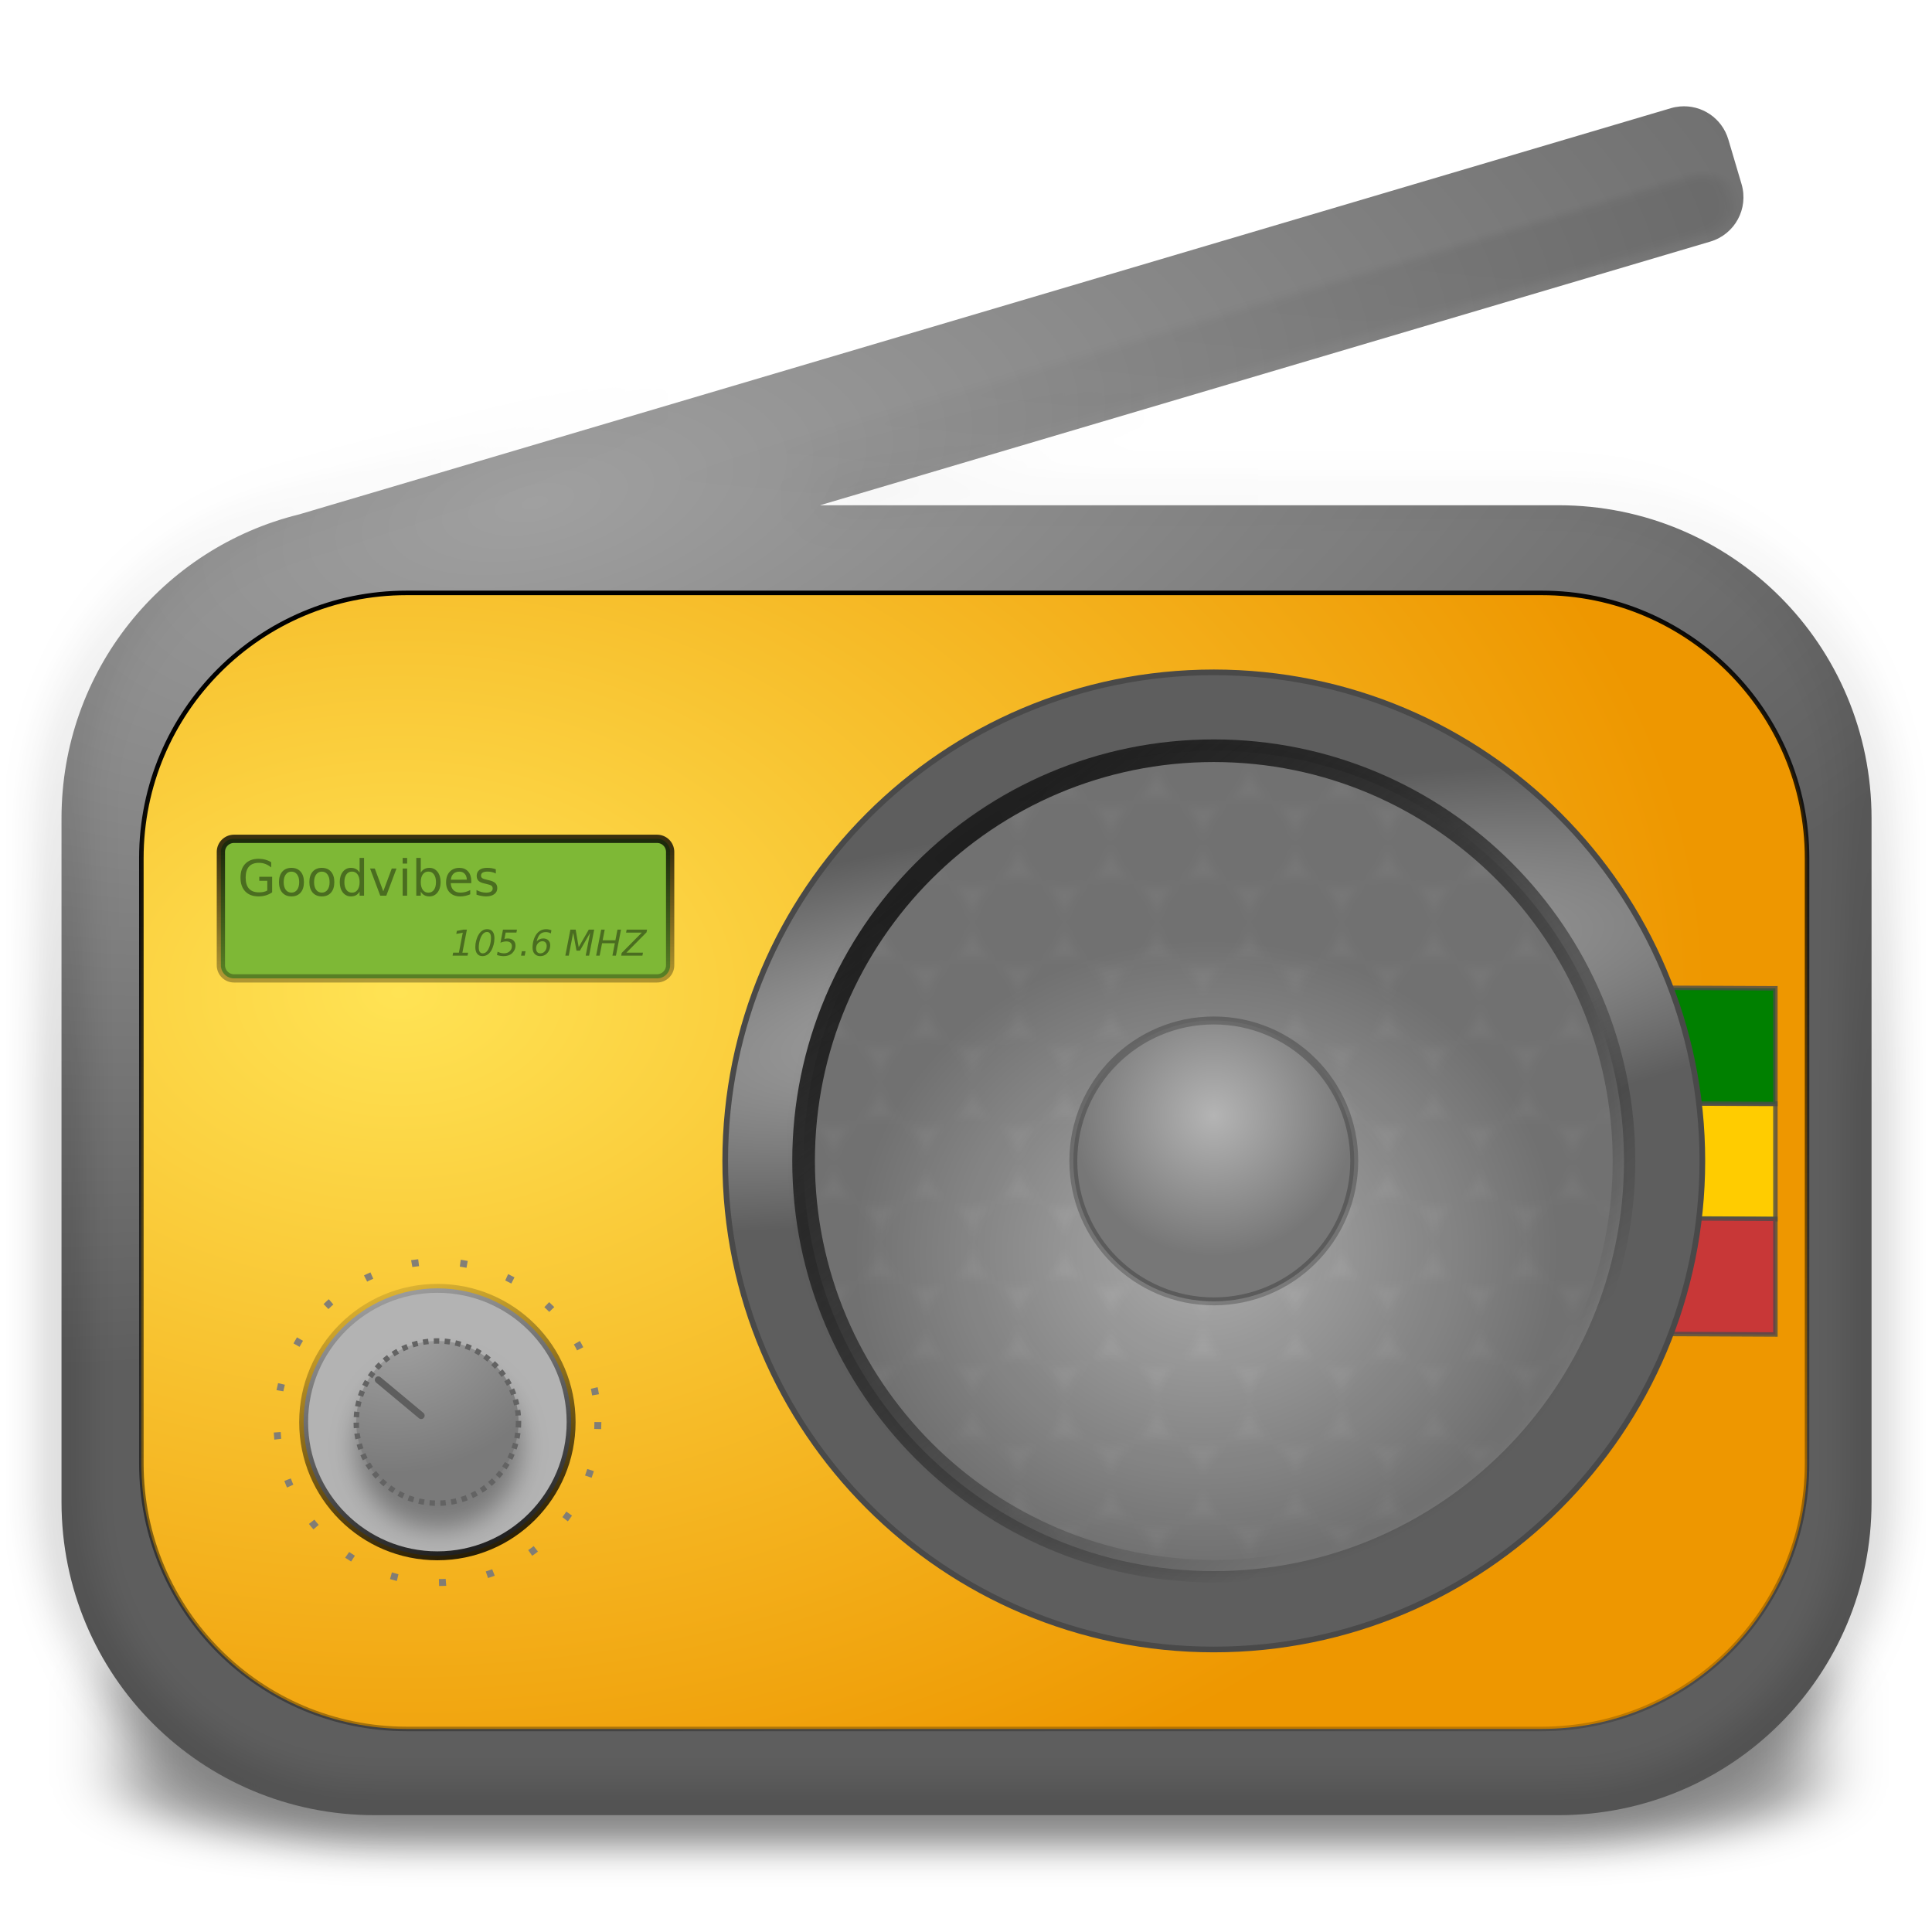
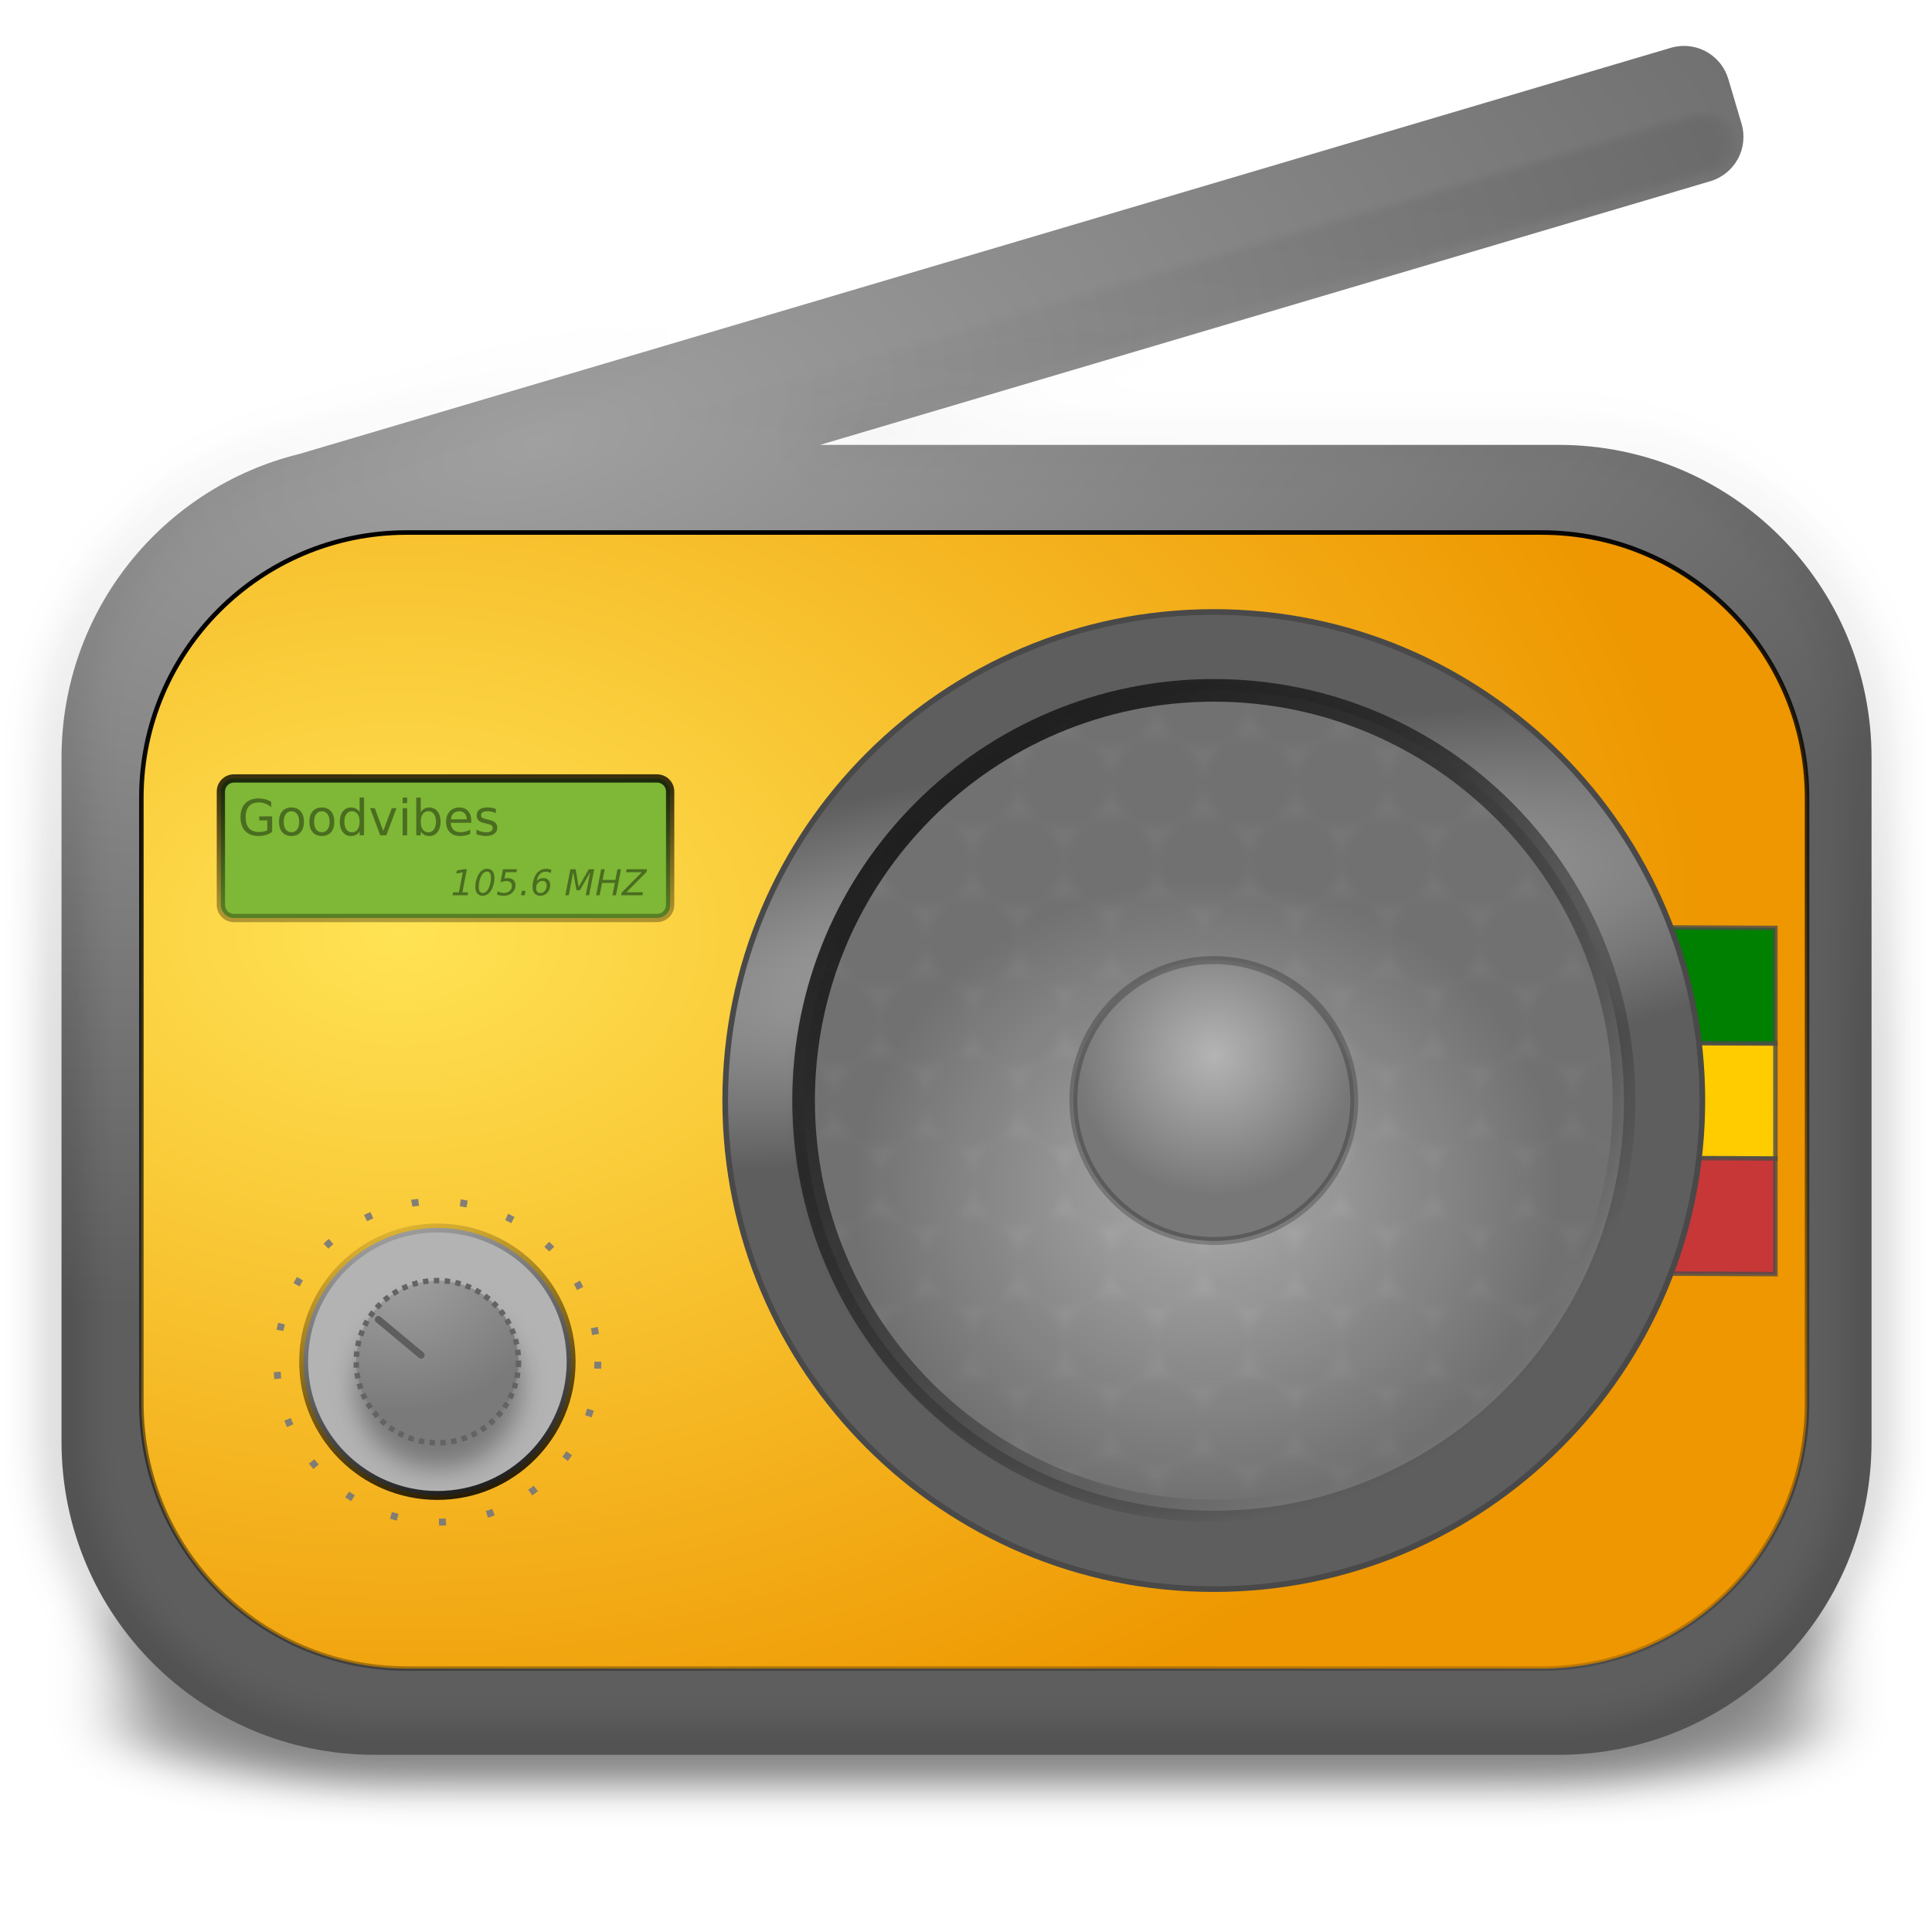
<svg xmlns="http://www.w3.org/2000/svg" xmlns:ns2="http://www.openswatchbook.org/uri/2009/osb" xmlns:xlink="http://www.w3.org/1999/xlink" width="256" height="256" viewBox="0 0 256 256" id="svg4280" version="1.1">
  <defs id="defs4282">
    <linearGradient id="linearGradient6121">
      <stop style="stop-color:#a0a0a0;stop-opacity:1" offset="0" id="stop6123" />
      <stop style="stop-color:#5e5e5e;stop-opacity:1" offset="1" id="stop6125" />
    </linearGradient>
    <linearGradient id="linearGradient4646">
      <stop style="stop-color:#a3a3a3;stop-opacity:1" offset="0" id="stop4648" />
      <stop style="stop-color:#7a7a7a;stop-opacity:1" offset="1" id="stop4650" />
    </linearGradient>
    <pattern xlink:href="#Packedcircles" id="pattern6078" patternTransform="matrix(10,0,0,10,-137.1622,-66.70422)" />
    <pattern id="Packedcircles" patternTransform="translate(0,0) scale(10,10)" height="1.732" width="1" patternUnits="userSpaceOnUse">
      <circle id="circle5250" r="0.5" cy="0.5" cx="0" style="fill:black;stroke:none" />
      <circle id="circle5252" r="0.5" cy="0.5" cx="1" style="fill:black;stroke:none" />
      <circle id="circle5254" r="0.5" cy="1.366" cx="0.5" style="fill:black;stroke:none" />
      <circle id="circle5256" r="0.5" cy="-0.366" cx="0.5" style="fill:black;stroke:none" />
    </pattern>
    <linearGradient id="linearGradient8372">
      <stop style="stop-color:#000000;stop-opacity:1;" offset="0" id="stop8374" />
      <stop style="stop-color:#000000;stop-opacity:0;" offset="1" id="stop8376" />
    </linearGradient>
    <linearGradient id="linearGradient4815">
      <stop style="stop-color:#000000;stop-opacity:1;" offset="0" id="stop4817" />
      <stop style="stop-color:#000000;stop-opacity:0;" offset="1" id="stop4819" />
    </linearGradient>
    <linearGradient id="linearGradient4789">
      <stop id="stop4791" offset="0" style="stop-color:#b4b4b4;stop-opacity:1" />
      <stop id="stop4793" offset="1" style="stop-color:#777777;stop-opacity:1;" />
    </linearGradient>
    <linearGradient id="Jaune_base">
      <stop id="stop4530" offset="0" style="stop-color:#ffe354;stop-opacity:1;" />
      <stop id="stop4532" offset="1" style="stop-color:#ee9700;stop-opacity:1" />
    </linearGradient>
    <linearGradient id="linearGradient4702" ns2:paint="solid">
      <stop style="stop-color:#cc9122;stop-opacity:1;" offset="0" id="stop4704" />
    </linearGradient>
    <linearGradient id="linearGradient6000-7">
      <stop style="stop-color:#000000;stop-opacity:0.77;" offset="0" id="stop6002-4" />
      <stop style="stop-color:#000000;stop-opacity:0.311;" offset="1" id="stop6004-0" />
    </linearGradient>
    <linearGradient id="linearGradient6018-5">
      <stop style="stop-color:#000000;stop-opacity:1;" offset="0" id="stop6020-1" />
      <stop style="stop-color:#000000;stop-opacity:0;" offset="1" id="stop6022-7" />
    </linearGradient>
    <linearGradient id="linearGradient4777">
      <stop id="stop5734-5" offset="0" style="stop-color:#b3b3b3;stop-opacity:1" />
      <stop id="stop5736-2" offset="1" style="stop-color:#5e5e5e;stop-opacity:1" />
    </linearGradient>
    <linearGradient id="linearGradient3813-6">
      <stop style="stop-color:#212121;stop-opacity:1;" offset="0" id="stop3815-1" />
      <stop style="stop-color:#000000;stop-opacity:0;" offset="1" id="stop3817-4" />
    </linearGradient>
    <radialGradient xlink:href="#linearGradient4789" id="radialGradient4359" gradientUnits="userSpaceOnUse" gradientTransform="matrix(1.547477,-0.03578813,0.03167352,1.369562,-69.48179,16.38916)" cx="339.734" cy="217.216" fx="339.734" fy="217.216" r="48.114" />
    <linearGradient xlink:href="#linearGradient3813-6" id="linearGradient4361" gradientUnits="userSpaceOnUse" gradientTransform="matrix(1.8201,0,0,1.8201,-155.8513,-87.82784)" x1="310.791" y1="167.584" x2="365.106" y2="237.04" />
    <linearGradient xlink:href="#linearGradient6018-5" id="linearGradient4363" gradientUnits="userSpaceOnUse" gradientTransform="matrix(1.181379,0,0,1.181379,-108.0819,208.0955)" x1="259.632" y1="249.846" x2="247.104" y2="208.347" />
    <radialGradient xlink:href="#linearGradient4789" id="radialGradient4365" gradientUnits="userSpaceOnUse" gradientTransform="matrix(1.978174,0,0,1.978174,-39.56155,-167.8999)" cx="254.911" cy="222.897" fx="254.911" fy="222.897" r="15" />
    <linearGradient xlink:href="#linearGradient6000-7" id="linearGradient4367" gradientUnits="userSpaceOnUse" gradientTransform="matrix(1.40122,0,0,0.8573277,-338.9863,60.53802)" x1="254.902" y1="399.748" x2="254.902" y2="418.702" />
    <radialGradient xlink:href="#linearGradient4777" id="radialGradient4769" cx="472.544" cy="390.08" fx="472.544" fy="390.08" r="43.42" gradientUnits="userSpaceOnUse" gradientTransform="matrix(4.417946,-0.707733,0.1461529,0.9123432,-1695.871,226.7186)" />
    <filter style="color-interpolation-filters:sRGB" id="filter8360" x="-0.03" width="1.06" y="-0.035" height="1.07">
      <feGaussianBlur stdDeviation="2.324" id="feGaussianBlur8362" />
    </filter>
    <filter style="color-interpolation-filters:sRGB" id="filter4413" x="-0.18" width="1.36" y="-0.18" height="1.36">
      <feGaussianBlur stdDeviation="2.25" id="feGaussianBlur4415" />
    </filter>
    <filter style="color-interpolation-filters:sRGB" id="filter4388" x="-0.008" width="1.016" y="-0.025" height="1.049">
      <feGaussianBlur stdDeviation="0.655" id="feGaussianBlur4390" />
    </filter>
    <filter style="color-interpolation-filters:sRGB" id="filter6104" x="-0.012" width="1.024" y="-0.012" height="1.024">
      <feGaussianBlur stdDeviation="0.444" id="feGaussianBlur6106" />
    </filter>
    <radialGradient xlink:href="#linearGradient4646" id="radialGradient4652" cx="254.517" cy="391.266" fx="254.517" fy="391.266" r="18.224" gradientUnits="userSpaceOnUse" gradientTransform="matrix(1.219085,-0.2060767,0.1771466,1.047944,-191.6187,106.8129)" />
    <radialGradient xlink:href="#linearGradient6121" id="radialGradient4665" gradientUnits="userSpaceOnUse" gradientTransform="matrix(2.489695,-0.5459044,0.2448161,1.116527,-1338.586,473.5481)" cx="456.339" cy="330.242" fx="456.339" fy="330.242" r="92.726" />
    <linearGradient xlink:href="#linearGradient4815" id="linearGradient4671" gradientUnits="userSpaceOnUse" gradientTransform="matrix(1.225514,0,0,1.225514,-55.89303,-76.95938)" x1="397.416" y1="446.386" x2="385.27" y2="476.483" />
    <linearGradient xlink:href="#linearGradient8372" id="linearGradient4687" gradientUnits="userSpaceOnUse" gradientTransform="translate(0.56899,1.13798)" x1="414.445" y1="410.03" x2="415.049" y2="339.53" />
    <radialGradient xlink:href="#Jaune_base" id="radialGradient5982" gradientUnits="userSpaceOnUse" gradientTransform="matrix(1.676156,0.00152981,-8.8319826e-4,1.158989,-217.8461,-375.9196)" cx="242.511" cy="686.575" fx="242.511" fy="686.575" r="103.571" />
    <linearGradient xlink:href="#linearGradient4815" id="linearGradient5984" gradientUnits="userSpaceOnUse" gradientTransform="matrix(1.312297,0,0,1.495682,-323.0369,-168.3464)" x1="436.747" y1="361.707" x2="453.033" y2="491.465" />
    <filter style="color-interpolation-filters:sRGB" id="filter4465" x="-0.048" width="1.096" y="-0.146" height="1.291">
      <feGaussianBlur stdDeviation="3.71" id="feGaussianBlur4467" />
    </filter>
  </defs>
  <g id="layer1" transform="translate(-134.7485,-306.5261)">
-     <g id="g4622" transform="translate(-0.361073,17.83386)">
+     <g id="g4622" transform="translate(-0.361073,9.833861)">
      <path transform="matrix(1.208304,0,0,0.6555147,-281.8651,222.864)" style="opacity:0.4;fill:#000000;fill-opacity:1;fill-rule:evenodd;stroke:none;stroke-width:0.5;stroke-miterlimit:4;stroke-dasharray:none;stroke-opacity:1;filter:url(#filter4465)" d="m 524.536,412.546 c -0.315,0.011 -0.63,0.033 -0.945,0.069 l -140.514,16.028 c -14.021,1.325 -24.365,6.179 -24.365,11.999 v 20.701 c 0,6.847 14.31,12.359 32.086,12.359 h 121.279 c 17.776,0 32.086,-5.512 32.086,-12.359 v -20.701 c 0,-6.847 -14.31,-12.359 -32.086,-12.359 h -75.646 l 91.207,-10.404 c 2.522,-0.288 3.95,-1.301 3.203,-2.272 l -1.352,-1.758 c -0.653,-0.85 -2.75,-1.377 -4.953,-1.303 z" id="path4824" />
      <g transform="translate(327.5435,-237.8478)" id="g6127">
        <path id="path4591" d="m 30.173,540.647 c -0.407,0.036 -0.815,0.112 -1.223,0.232 l -181.723,53.815 c -18.133,4.449 -31.511,20.746 -31.511,40.289 v 90.58 c 0,22.989 18.507,41.496 41.496,41.496 h 156.848 c 22.989,0 41.496,-18.507 41.496,-41.496 v -90.58 c 0,-22.989 -18.507,-41.496 -41.496,-41.496 H -83.771 L 34.185,558.553 c 3.261,-0.966 5.108,-4.367 4.143,-7.628 l -1.748,-5.903 c -0.845,-2.853 -3.557,-4.624 -6.406,-4.375 z" style="fill:url(#radialGradient4665);fill-opacity:1;fill-rule:evenodd;stroke:none;stroke-width:0.5;stroke-miterlimit:4;stroke-dasharray:none;stroke-opacity:1" />
        <rect rx="3.784" style="opacity:0.07;fill:url(#linearGradient4671);fill-opacity:1;fill-rule:evenodd;stroke:none;stroke-width:10;stroke-linecap:round;stroke-miterlimit:4;stroke-dasharray:none;stroke-opacity:1;filter:url(#filter4388)" id="rect4595" width="206.005" height="7.338" x="246.654" y="464.815" ry="2.876" transform="matrix(1.011855,-0.2996583,0.2996583,1.011855,-561.7004,214.1077)" />
        <path transform="matrix(1.293278,0,0,1.293278,-643.5844,138.3732)" style="opacity:0.701;fill:none;fill-opacity:1;fill-rule:evenodd;stroke:url(#linearGradient4687);stroke-width:1;stroke-linecap:round;stroke-linejoin:round;stroke-miterlimit:4;stroke-dasharray:none;stroke-opacity:1;filter:url(#filter8360)" d="m 520.915,310.54 c -0.315,0.028 -0.63,0.086 -0.945,0.18 l -140.514,41.611 c -14.021,3.44 -24.365,16.041 -24.365,31.152 V 453.523 c 0,17.776 14.31,32.086 32.086,32.086 h 121.279 c 17.776,0 32.086,-14.31 32.086,-32.086 v -70.039 c 0,-17.776 -14.31,-32.086 -32.086,-32.086 h -75.646 l 91.207,-27.012 c 2.522,-0.747 3.95,-3.377 3.203,-5.898 l -1.352,-4.564 c -0.653,-2.206 -2.75,-3.575 -4.953,-3.383 z" id="path4661" />
      </g>
      <rect style="fill:url(#radialGradient5982);fill-opacity:1;fill-rule:evenodd;stroke:url(#linearGradient5984);stroke-width:0.6;stroke-linecap:round;stroke-linejoin:round;stroke-miterlimit:4;stroke-dasharray:none;stroke-dashoffset:0;stroke-opacity:1" id="rect5980" width="220.714" height="150.531" x="153.84" y="367.255" ry="35.158" />
      <g transform="matrix(0.6095411,0,0,0.6095411,39.69013,224.137)" style="stroke:#4a4a4a;stroke-opacity:0.784" id="g4615">
        <rect transform="matrix(3.3636764e-4,0.9999999,-0.9999891,-0.00466576,0,0)" y="-542.373" x="343.277" height="44.561" width="25.141" id="rect4329" style="fill:#ffcc00;fill-opacity:1;fill-rule:evenodd;stroke:#4a4a4a;stroke-width:0.969;stroke-miterlimit:4;stroke-dasharray:none;stroke-opacity:0.784" />
        <rect transform="matrix(3.3636764e-4,0.9999999,-0.9999891,-0.00466576,0,0)" y="-542.364" x="368.334" height="44.561" width="25.141" id="rect4331" style="fill:#c83737;fill-opacity:1;fill-rule:evenodd;stroke:#4a4a4a;stroke-width:0.969;stroke-miterlimit:4;stroke-dasharray:none;stroke-opacity:0.784" />
        <rect transform="matrix(3.3636764e-4,0.9999999,-0.9999891,-0.00466576,0,0)" y="-542.381" x="318.221" height="44.561" width="25.141" id="rect4333" style="fill:#008000;fill-opacity:1;fill-rule:evenodd;stroke:#4a4a4a;stroke-width:0.969;stroke-miterlimit:4;stroke-dasharray:none;stroke-opacity:0.784" />
      </g>
      <g transform="matrix(0.6271852,0,0,0.6271852,4.491072,265.2902)" id="g5449">
        <circle style="fill:url(#radialGradient4769);fill-opacity:1;stroke:#494949;stroke-width:1.196;stroke-miterlimit:4;stroke-dasharray:none;stroke-opacity:1" id="circle4369" cx="464.697" cy="282.58" r="103.22" />
        <circle r="86.662" cy="282.58" cx="464.697" id="circle4335" style="fill:url(#radialGradient4359);fill-opacity:1;stroke:url(#linearGradient4361);stroke-width:4.782;stroke-miterlimit:4;stroke-dasharray:none;stroke-opacity:1" />
        <circle style="opacity:0.05;fill:url(#pattern6078);fill-opacity:1;stroke:#000000;stroke-width:1;stroke-miterlimit:4;stroke-dasharray:none;stroke-opacity:1;filter:url(#filter6104)" id="circle4440" cx="503.314" cy="431.755" r="44.418" transform="matrix(1.951038,0,0,1.951038,-518.6066,-559.7904)" />
        <circle r="29.673" cy="282.58" cx="464.697" id="circle4339" style="opacity:1;fill:url(#radialGradient4365);fill-opacity:1;stroke:#000000;stroke-width:1.674;stroke-miterlimit:4;stroke-dasharray:none;stroke-opacity:0.235" />
      </g>
      <g transform="translate(175.4973,-2.010929)" id="g6052">
        <rect ry="1.736" y="401.852" x="-11.119" height="18.491" width="59.529" id="rect4345" style="fill:#7eb836;fill-opacity:1;fill-rule:evenodd;stroke:url(#linearGradient4367);stroke-width:1.096;stroke-linecap:round;stroke-miterlimit:4;stroke-dasharray:none;stroke-dashoffset:0;stroke-opacity:1" />
        <g style="font-style:normal;font-weight:normal;font-size:77.526px;line-height:125%;font-family:Sans;letter-spacing:0px;word-spacing:0px;fill:#000000;fill-opacity:1;stroke:none" id="flowRoot4347" transform="matrix(0.8495557,0,0,0.8495557,-201.685,149.0023)">
          <path d="m 231.55,305.689 v -1.518 h -1.249 v -0.628 h 2.006 v 2.426 q -0.443,0.314 -0.977,0.477 -0.534,0.159 -1.139,0.159 -1.325,0 -2.074,-0.772 -0.746,-0.776 -0.746,-2.158 0,-1.385 0.746,-2.158 0.75,-0.776 2.074,-0.776 0.553,0 1.049,0.136 0.5,0.136 0.92,0.401 v 0.814 q -0.424,-0.36 -0.901,-0.541 -0.477,-0.182 -1.003,-0.182 -1.037,0 -1.56,0.579 -0.519,0.579 -0.519,1.726 0,1.143 0.519,1.722 0.522,0.579 1.56,0.579 0.405,0 0.723,-0.068 0.318,-0.072 0.572,-0.22 z" style="font-style:normal;font-variant:normal;font-weight:normal;font-stretch:normal;font-size:7.753px;line-height:125%;font-family:'Lucida Sans';-inkscape-font-specification:'Lucida Sans';text-align:start;writing-mode:lr-tb;text-anchor:start;fill:#4a6d20;fill-opacity:1;stroke:none" id="path5508" />
          <path d="m 235.32,302.744 q -0.56,0 -0.886,0.439 -0.326,0.435 -0.326,1.196 0,0.761 0.322,1.2 0.326,0.435 0.89,0.435 0.556,0 0.882,-0.439 0.326,-0.439 0.326,-1.196 0,-0.753 -0.326,-1.192 -0.326,-0.443 -0.882,-0.443 z m 0,-0.591 q 0.908,0 1.427,0.591 0.519,0.591 0.519,1.635 0,1.041 -0.519,1.635 -0.519,0.591 -1.427,0.591 -0.912,0 -1.431,-0.591 -0.515,-0.594 -0.515,-1.635 0,-1.045 0.515,-1.635 0.519,-0.591 1.431,-0.591 z" style="font-style:normal;font-variant:normal;font-weight:normal;font-stretch:normal;font-size:7.753px;line-height:125%;font-family:'Lucida Sans';-inkscape-font-specification:'Lucida Sans';text-align:start;writing-mode:lr-tb;text-anchor:start;fill:#4a6d20;fill-opacity:1;stroke:none" id="path5510" />
          <path d="m 240.06,302.744 q -0.56,0 -0.886,0.439 -0.326,0.435 -0.326,1.196 0,0.761 0.322,1.2 0.326,0.435 0.89,0.435 0.556,0 0.882,-0.439 0.326,-0.439 0.326,-1.196 0,-0.753 -0.326,-1.192 -0.326,-0.443 -0.882,-0.443 z m 0,-0.591 q 0.908,0 1.427,0.591 0.519,0.591 0.519,1.635 0,1.041 -0.519,1.635 -0.519,0.591 -1.427,0.591 -0.912,0 -1.431,-0.591 -0.515,-0.594 -0.515,-1.635 0,-1.045 0.515,-1.635 0.519,-0.591 1.431,-0.591 z" style="font-style:normal;font-variant:normal;font-weight:normal;font-stretch:normal;font-size:7.753px;line-height:125%;font-family:'Lucida Sans';-inkscape-font-specification:'Lucida Sans';text-align:start;writing-mode:lr-tb;text-anchor:start;fill:#4a6d20;fill-opacity:1;stroke:none" id="path5512" />
          <path d="m 245.946,302.899 v -2.294 h 0.697 v 5.89 h -0.697 V 305.859 q -0.22,0.379 -0.556,0.564 -0.333,0.182 -0.803,0.182 -0.768,0 -1.253,-0.613 -0.481,-0.613 -0.481,-1.613 0,-0.999 0.481,-1.613 0.485,-0.613 1.253,-0.613 0.469,0 0.803,0.185 0.337,0.182 0.556,0.56 z m -2.373,1.48 q 0,0.768 0.314,1.208 0.318,0.435 0.871,0.435 0.553,0 0.871,-0.435 0.318,-0.439 0.318,-1.208 0,-0.768 -0.318,-1.204 -0.318,-0.439 -0.871,-0.439 -0.553,0 -0.871,0.439 -0.314,0.435 -0.314,1.204 z" style="font-style:normal;font-variant:normal;font-weight:normal;font-stretch:normal;font-size:7.753px;line-height:125%;font-family:'Lucida Sans';-inkscape-font-specification:'Lucida Sans';text-align:start;writing-mode:lr-tb;text-anchor:start;fill:#4a6d20;fill-opacity:1;stroke:none" id="path5514" />
          <path d="m 247.578,302.255 h 0.738 l 1.325,3.558 1.325,-3.558 h 0.738 l -1.59,4.24 h -0.946 z" style="font-style:normal;font-variant:normal;font-weight:normal;font-stretch:normal;font-size:7.753px;line-height:125%;font-family:'Lucida Sans';-inkscape-font-specification:'Lucida Sans';text-align:start;writing-mode:lr-tb;text-anchor:start;fill:#4a6d20;fill-opacity:1;stroke:none" id="path5516" />
          <path d="m 252.665,302.255 h 0.697 v 4.24 h -0.697 z m 0,-1.65 h 0.697 v 0.882 h -0.697 z" style="font-style:normal;font-variant:normal;font-weight:normal;font-stretch:normal;font-size:7.753px;line-height:125%;font-family:'Lucida Sans';-inkscape-font-specification:'Lucida Sans';text-align:start;writing-mode:lr-tb;text-anchor:start;fill:#4a6d20;fill-opacity:1;stroke:none" id="path5518" />
          <path d="m 257.859,304.379 q 0,-0.768 -0.318,-1.204 -0.314,-0.439 -0.867,-0.439 -0.553,0 -0.871,0.439 -0.314,0.435 -0.314,1.204 0,0.768 0.314,1.208 0.318,0.435 0.871,0.435 0.553,0 0.867,-0.435 0.318,-0.439 0.318,-1.208 z m -2.37,-1.48 q 0.22,-0.379 0.553,-0.56 0.337,-0.185 0.803,-0.185 0.772,0 1.253,0.613 0.485,0.613 0.485,1.613 0,0.999 -0.485,1.613 -0.481,0.613 -1.253,0.613 -0.466,0 -0.803,-0.182 -0.333,-0.185 -0.553,-0.564 v 0.636 h -0.7 v -5.89 h 0.7 z" style="font-style:normal;font-variant:normal;font-weight:normal;font-stretch:normal;font-size:7.753px;line-height:125%;font-family:'Lucida Sans';-inkscape-font-specification:'Lucida Sans';text-align:start;writing-mode:lr-tb;text-anchor:start;fill:#4a6d20;fill-opacity:1;stroke:none" id="path5520" />
          <path d="m 263.363,304.201 v 0.341 h -3.202 q 0.045,0.719 0.432,1.098 0.39,0.375 1.083,0.375 0.401,0 0.776,-0.098 0.379,-0.098 0.75,-0.295 v 0.659 q -0.375,0.159 -0.768,0.242 -0.394,0.083 -0.799,0.083 -1.014,0 -1.609,-0.591 -0.591,-0.591 -0.591,-1.597 0,-1.041 0.56,-1.65 0.564,-0.613 1.518,-0.613 0.856,0 1.351,0.553 0.5,0.549 0.5,1.495 z m -0.697,-0.204 q -0.008,-0.572 -0.322,-0.912 -0.31,-0.341 -0.825,-0.341 -0.583,0 -0.935,0.329 -0.348,0.329 -0.401,0.927 l 2.483,-0.004 z" style="font-style:normal;font-variant:normal;font-weight:normal;font-stretch:normal;font-size:7.753px;line-height:125%;font-family:'Lucida Sans';-inkscape-font-specification:'Lucida Sans';text-align:start;writing-mode:lr-tb;text-anchor:start;fill:#4a6d20;fill-opacity:1;stroke:none" id="path5522" />
          <path d="m 267.194,302.38 v 0.659 q -0.295,-0.151 -0.613,-0.227 -0.318,-0.076 -0.659,-0.076 -0.519,0 -0.78,0.159 -0.257,0.159 -0.257,0.477 0,0.242 0.185,0.382 0.185,0.136 0.746,0.261 l 0.238,0.053 q 0.742,0.159 1.052,0.45 0.314,0.288 0.314,0.806 0,0.591 -0.469,0.935 -0.466,0.344 -1.283,0.344 -0.341,0 -0.712,-0.068 -0.367,-0.064 -0.776,-0.197 v -0.719 q 0.386,0.201 0.761,0.303 0.375,0.098 0.742,0.098 0.492,0 0.757,-0.167 0.265,-0.17 0.265,-0.477 0,-0.284 -0.193,-0.435 -0.189,-0.151 -0.837,-0.291 l -0.242,-0.057 q -0.647,-0.136 -0.935,-0.416 -0.288,-0.284 -0.288,-0.776 0,-0.598 0.424,-0.924 0.424,-0.326 1.204,-0.326 0.386,0 0.727,0.057 0.341,0.057 0.628,0.17 z" style="font-style:normal;font-variant:normal;font-weight:normal;font-stretch:normal;font-size:7.753px;line-height:125%;font-family:'Lucida Sans';-inkscape-font-specification:'Lucida Sans';text-align:start;writing-mode:lr-tb;text-anchor:start;fill:#4a6d20;fill-opacity:1;stroke:none" id="path5524" />
        </g>
        <path id="path5527" style="font-style:italic;font-variant:normal;font-weight:normal;font-stretch:normal;font-size:3.588px;line-height:125%;font-family:'Lucida Sans';-inkscape-font-specification:'Lucida Sans Italic';text-align:start;letter-spacing:0px;word-spacing:0px;writing-mode:lr-tb;text-anchor:start;fill:#4a6d20;fill-opacity:1;stroke:none" d="m 19.657,416.938 h 0.761 l 0.515,-2.651 -0.861,0.166 0.081,-0.401 0.856,-0.166 h 0.468 l -0.595,3.053 H 21.641 l -0.074,0.392 h -1.987 l 0.076,-0.392 z" />
        <path id="path5529" style="font-style:italic;font-variant:normal;font-weight:normal;font-stretch:normal;font-size:3.588px;line-height:125%;font-family:'Lucida Sans';-inkscape-font-specification:'Lucida Sans Italic';text-align:start;letter-spacing:0px;word-spacing:0px;writing-mode:lr-tb;text-anchor:start;fill:#4a6d20;fill-opacity:1;stroke:none" d="m 24.163,413.823 q 0.468,0 0.715,0.311 0.249,0.311 0.249,0.895 0,0.443 -0.118,0.881 -0.115,0.436 -0.325,0.782 -0.215,0.346 -0.505,0.526 -0.288,0.178 -0.639,0.178 -0.452,0 -0.699,-0.314 -0.247,-0.314 -0.247,-0.893 0,-0.438 0.118,-0.877 0.12,-0.441 0.332,-0.784 0.212,-0.346 0.496,-0.526 0.286,-0.18 0.623,-0.18 z m -0.028,0.369 q -0.175,0 -0.335,0.095 -0.157,0.092 -0.284,0.275 -0.212,0.305 -0.339,0.761 -0.125,0.455 -0.125,0.934 0,0.381 0.134,0.577 0.136,0.194 0.399,0.194 0.185,0 0.342,-0.092 0.157,-0.095 0.284,-0.277 0.21,-0.302 0.332,-0.757 0.125,-0.457 0.125,-0.939 0,-0.381 -0.136,-0.575 -0.134,-0.196 -0.397,-0.196 z" />
        <path id="path5531" style="font-style:italic;font-variant:normal;font-weight:normal;font-stretch:normal;font-size:3.588px;line-height:125%;font-family:'Lucida Sans';-inkscape-font-specification:'Lucida Sans Italic';text-align:start;letter-spacing:0px;word-spacing:0px;writing-mode:lr-tb;text-anchor:start;fill:#4a6d20;fill-opacity:1;stroke:none" d="m 28.113,413.885 -0.071,0.388 h -1.426 l -0.166,0.851 q 0.106,-0.035 0.215,-0.051 0.111,-0.016 0.224,-0.016 0.478,0 0.754,0.256 0.277,0.256 0.277,0.695 0,0.307 -0.143,0.588 -0.141,0.281 -0.401,0.494 -0.185,0.148 -0.452,0.228 -0.265,0.079 -0.581,0.079 -0.208,0 -0.425,-0.037 -0.217,-0.037 -0.455,-0.111 l 0.085,-0.434 q 0.212,0.104 0.425,0.157 0.215,0.051 0.431,0.051 0.45,0 0.743,-0.27 0.295,-0.27 0.295,-0.676 0,-0.3 -0.194,-0.466 -0.192,-0.166 -0.538,-0.166 -0.182,0 -0.381,0.044 -0.196,0.042 -0.404,0.127 l 0.335,-1.731 h 1.853 z" />
        <path id="path5533" style="font-style:italic;font-variant:normal;font-weight:normal;font-stretch:normal;font-size:3.588px;line-height:125%;font-family:'Lucida Sans';-inkscape-font-specification:'Lucida Sans Italic';text-align:start;letter-spacing:0px;word-spacing:0px;writing-mode:lr-tb;text-anchor:start;fill:#4a6d20;fill-opacity:1;stroke:none" d="m 28.764,416.744 h 0.487 l -0.113,0.586 h -0.487 z" />
        <path id="path5535" style="font-style:italic;font-variant:normal;font-weight:normal;font-stretch:normal;font-size:3.588px;line-height:125%;font-family:'Lucida Sans';-inkscape-font-specification:'Lucida Sans Italic';text-align:start;letter-spacing:0px;word-spacing:0px;writing-mode:lr-tb;text-anchor:start;fill:#4a6d20;fill-opacity:1;stroke:none" d="m 32.05,416.054 q 0,-0.293 -0.15,-0.461 -0.15,-0.171 -0.408,-0.171 -0.358,0 -0.602,0.277 -0.242,0.275 -0.242,0.681 0,0.305 0.148,0.478 0.15,0.171 0.413,0.171 0.36,0 0.6,-0.281 0.242,-0.284 0.242,-0.692 z m 0.628,-2.088 -0.079,0.425 q -0.134,-0.088 -0.307,-0.134 -0.173,-0.046 -0.369,-0.046 -0.478,0 -0.768,0.3 -0.288,0.3 -0.431,0.939 0.168,-0.196 0.39,-0.295 0.224,-0.102 0.482,-0.102 0.422,0 0.671,0.245 0.252,0.242 0.252,0.653 0,0.337 -0.125,0.628 -0.122,0.288 -0.358,0.508 -0.162,0.15 -0.376,0.231 -0.215,0.081 -0.457,0.081 -0.475,0 -0.75,-0.302 -0.275,-0.302 -0.275,-0.828 0,-0.489 0.125,-0.941 0.127,-0.455 0.353,-0.787 0.238,-0.351 0.575,-0.533 0.339,-0.182 0.748,-0.182 0.18,0 0.355,0.037 0.175,0.035 0.344,0.106 z" />
        <path id="path5537" style="font-style:italic;font-variant:normal;font-weight:normal;font-stretch:normal;font-size:3.588px;line-height:125%;font-family:'Lucida Sans';-inkscape-font-specification:'Lucida Sans Italic';text-align:start;letter-spacing:0px;word-spacing:0px;writing-mode:lr-tb;text-anchor:start;fill:#4a6d20;fill-opacity:1;stroke:none" d="m 35.192,413.885 h 0.699 l 0.401,2.321 1.334,-2.321 h 0.718 l -0.671,3.445 h -0.452 l 0.586,-3.02 -1.352,2.358 h -0.455 l -0.438,-2.367 -0.586,3.03 h -0.455 z" />
        <path id="path5539" style="font-style:italic;font-variant:normal;font-weight:normal;font-stretch:normal;font-size:3.588px;line-height:125%;font-family:'Lucida Sans';-inkscape-font-specification:'Lucida Sans Italic';text-align:start;letter-spacing:0px;word-spacing:0px;writing-mode:lr-tb;text-anchor:start;fill:#4a6d20;fill-opacity:1;stroke:none" d="m 39.272,413.885 h 0.468 l -0.275,1.412 h 1.691 l 0.275,-1.412 h 0.468 l -0.671,3.445 h -0.468 l 0.321,-1.641 h -1.691 l -0.321,1.641 h -0.468 z" />
        <path id="path5541" style="font-style:italic;font-variant:normal;font-weight:normal;font-stretch:normal;font-size:3.588px;line-height:125%;font-family:'Lucida Sans';-inkscape-font-specification:'Lucida Sans Italic';text-align:start;letter-spacing:0px;word-spacing:0px;writing-mode:lr-tb;text-anchor:start;fill:#4a6d20;fill-opacity:1;stroke:none" d="m 42.645,413.885 h 2.704 l -0.067,0.355 -2.67,2.697 h 2.197 l -0.074,0.392 h -2.813 l 0.067,-0.355 2.67,-2.697 h -2.088 z" />
      </g>
      <circle style="fill:#b3b3b3;fill-opacity:1;stroke:url(#linearGradient4363);stroke-width:1.181" id="circle4337" cx="193.065" cy="477.125" r="17.721" />
      <circle transform="matrix(0.7166351,0,0,0.7166351,10.54236,317.1899)" style="opacity:0.325;fill:#000000;fill-opacity:1;stroke:#000000;stroke-width:1.001;stroke-miterlimit:4;stroke-dasharray:1.001, 1.001;stroke-dashoffset:0;stroke-opacity:1;filter:url(#filter4413)" id="circle4341" cx="254.911" cy="227.725" r="15" />
      <circle style="fill:url(#radialGradient4652);fill-opacity:1;stroke:#636363;stroke-width:0.717;stroke-miterlimit:4;stroke-dasharray:0.717, 0.717;stroke-dashoffset:0;stroke-opacity:1" id="circle4343" cx="193.065" cy="477.125" r="10.75" />
      <circle r="21.267" cy="477.125" cx="193.065" id="circle4854" style="opacity:0.937;fill:none;fill-opacity:1;stroke:#7a7a7a;stroke-width:0.922;stroke-miterlimit:4;stroke-dasharray:0.922, 5.532;stroke-dashoffset:0;stroke-opacity:1" />
      <path id="path4860" d="m 185.237,471.531 5.679,4.73" style="fill:none;fill-opacity:1;fill-rule:evenodd;stroke:#5e5e5e;stroke-width:0.922;stroke-linecap:round;stroke-linejoin:round;stroke-miterlimit:4;stroke-dasharray:none;stroke-opacity:1" />
    </g>
  </g>
</svg>
